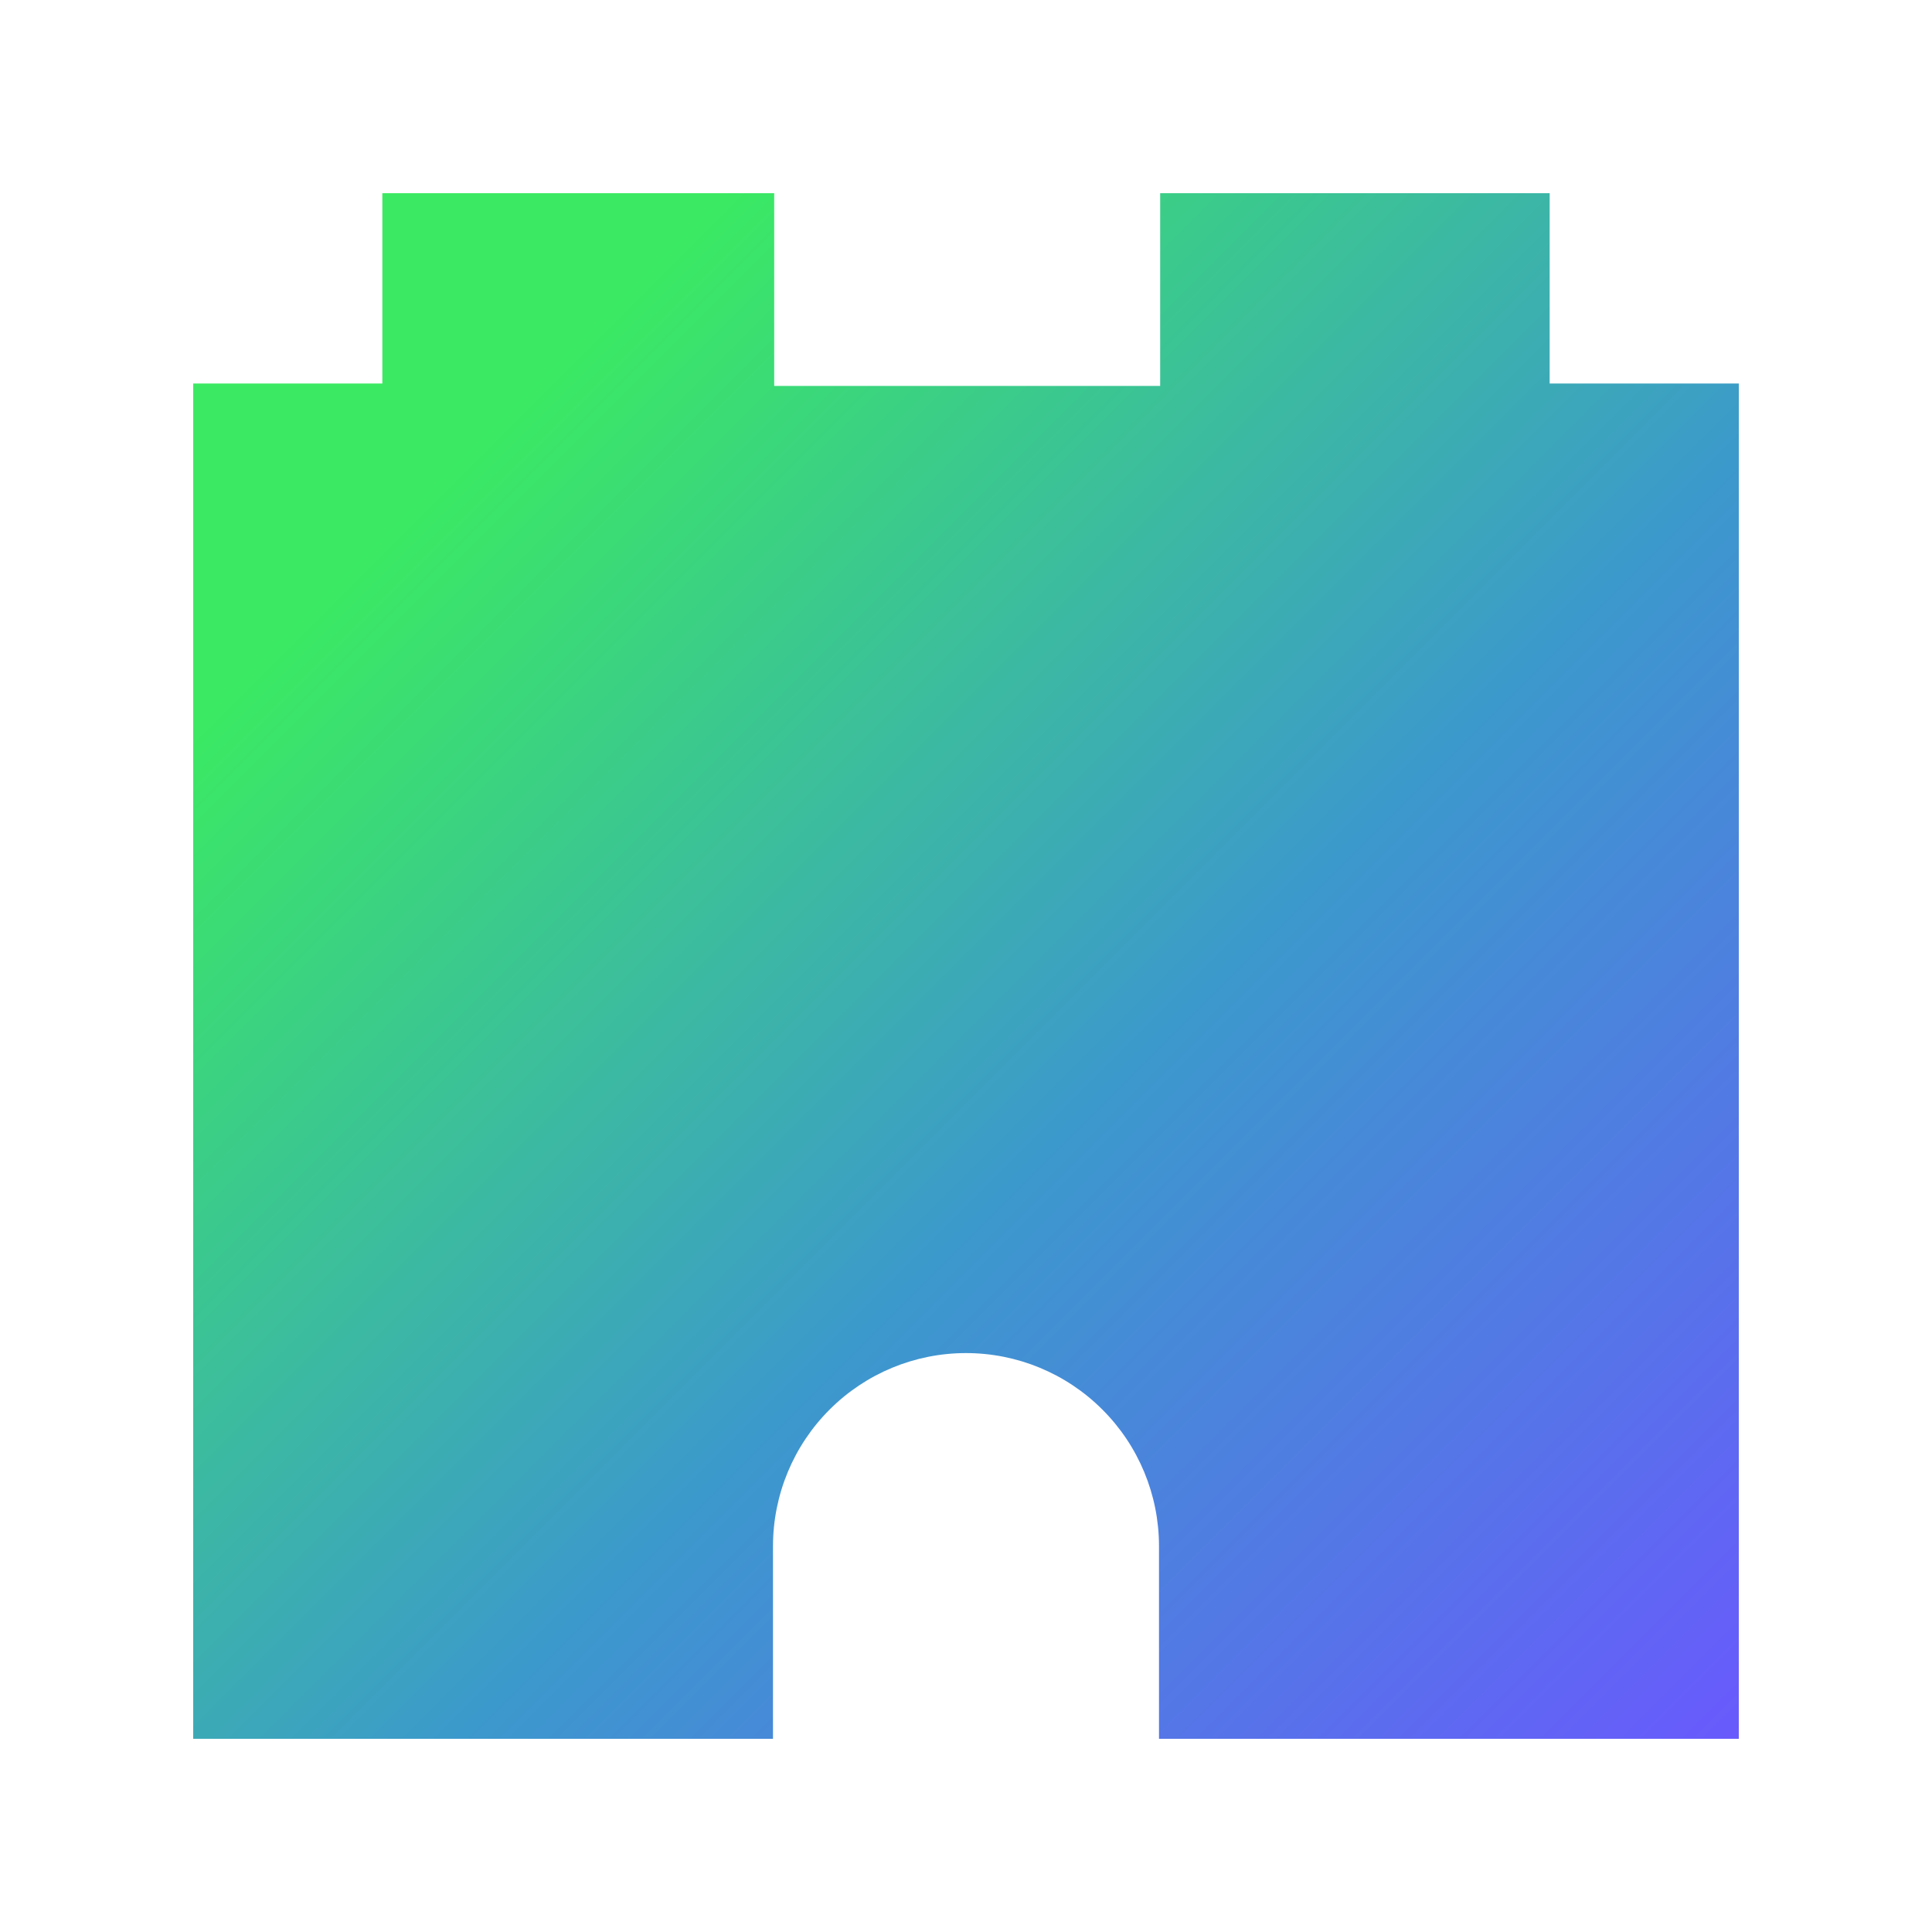
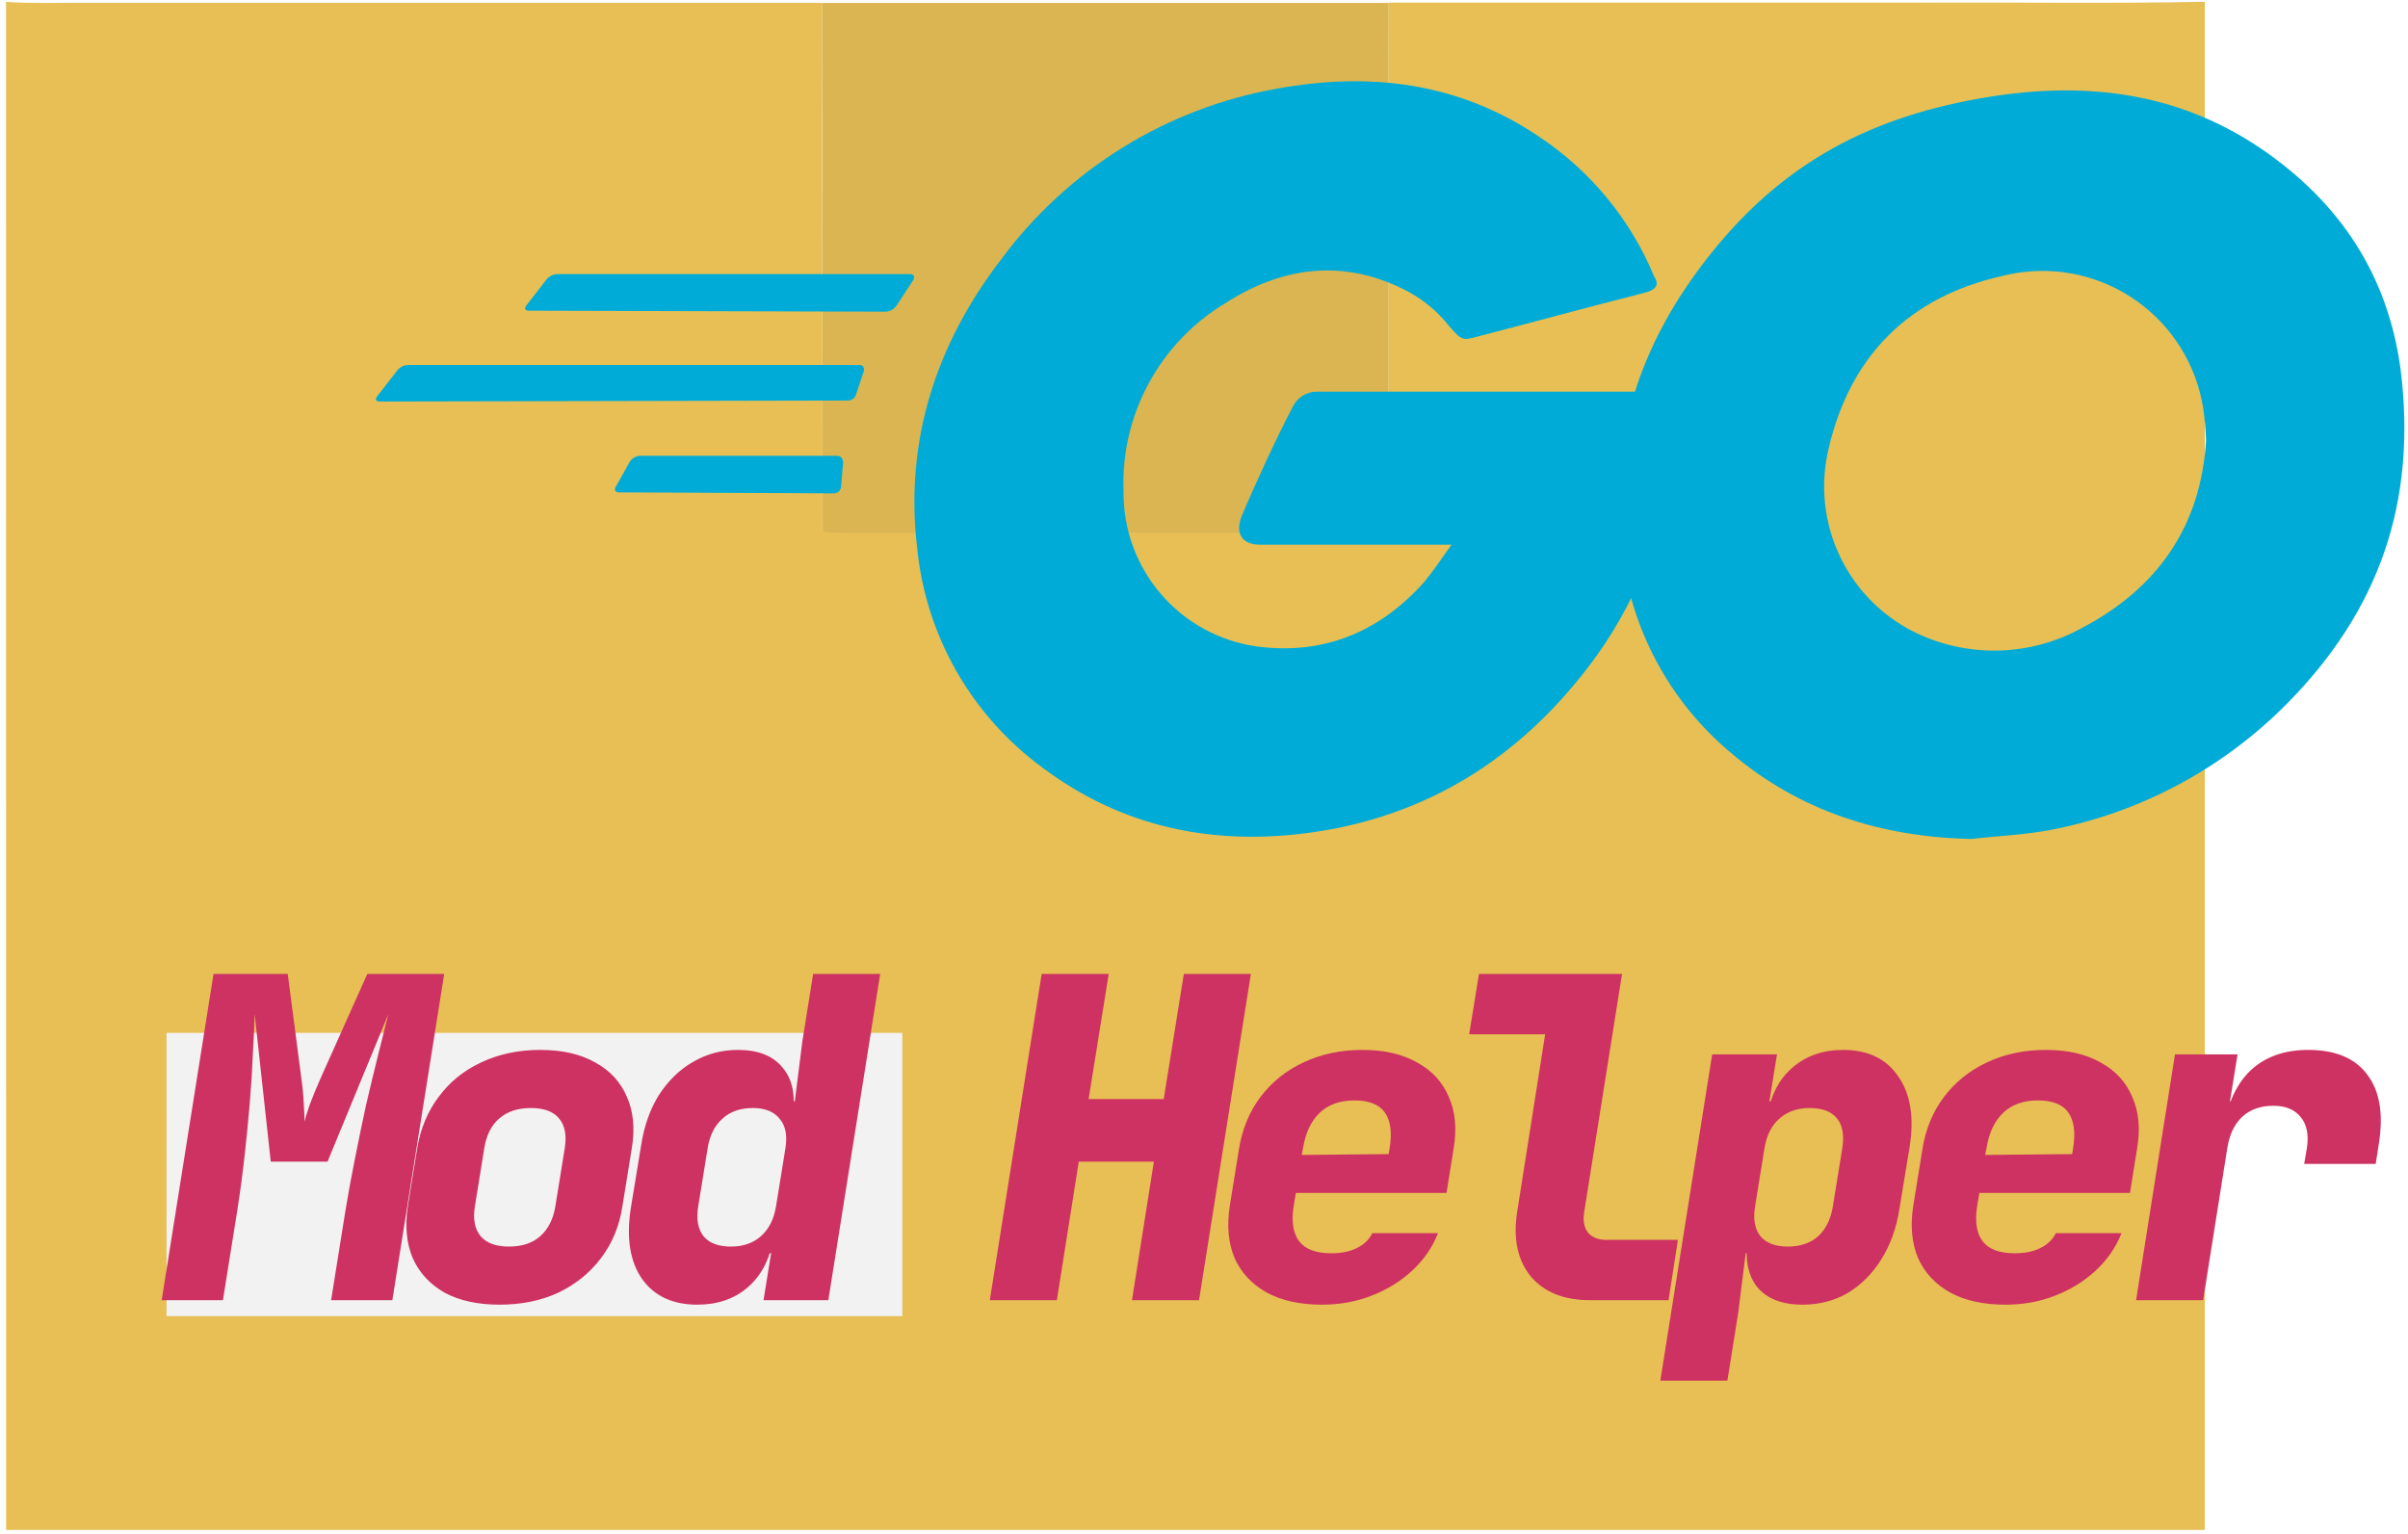
- <svg xmlns="http://www.w3.org/2000/svg" width="40" height="40" viewBox="0 0 40 40" fill="none">
-   <path d="M32.084 7.94V4H24.02V7.99H16.029V4H7.916V7.94H4V36H16.004V32.005C16.006 30.946 16.427 29.931 17.177 29.183C17.926 28.434 18.941 28.014 20 28.014C21.059 28.014 22.074 28.434 22.823 29.183C23.573 29.931 23.994 30.946 23.996 32.005V36H36V7.94H32.084Z" fill="url(#paint0_linear)" />
-   <defs>
-     <linearGradient id="paint0_linear" x1="2.942" y1="4.9" x2="37.777" y2="39.734" gradientUnits="userSpaceOnUse">
-       <stop offset="0.159" stop-color="#3BEA62" />
-       <stop offset="0.54" stop-color="#3C99CC" />
-       <stop offset="0.937" stop-color="#6B57FF" />
-     </linearGradient>
-   </defs>
+ <svg xmlns="http://www.w3.org/2000/svg" width="237" height="151" viewBox="0 0 237 151" fill="none">
+   <path d="M0.592 0.183C2.911 0.353 5.229 0.268 7.548 0.276H80.9C80.9 17.627 80.918 34.977 80.954 52.328C81.611 52.409 82.271 52.455 82.933 52.467H135.047C135.564 52.458 136.08 52.422 136.593 52.359C136.74 34.993 136.593 17.627 136.663 0.259H189.179C198.453 0.213 207.728 0.367 217.002 0.174V150.62H0.6C0.595 100.477 0.592 50.331 0.592 0.183Z" fill="#E7BF55" />
+   <path d="M80.9 0.291H136.669C136.607 17.657 136.754 35.023 136.599 52.391C136.081 52.445 135.563 52.484 135.053 52.499H82.94C82.281 52.49 81.623 52.446 80.969 52.368C80.861 34.993 80.969 17.634 80.9 0.291Z" fill="#DBB551" />
+   <path d="M16.389 101.682H88.806V129.567H16.389V101.682Z" fill="#F2F2F2" />
+   <path d="M52.071 30.587C51.683 30.587 51.584 30.393 51.78 30.1L53.821 27.475C53.953 27.321 54.117 27.198 54.301 27.113C54.486 27.029 54.687 26.987 54.89 26.988H89.59C89.978 26.988 90.077 27.279 89.881 27.572L88.231 30.102C88.115 30.259 87.97 30.391 87.803 30.491C87.636 30.591 87.451 30.657 87.259 30.686L52.071 30.587ZM37.389 39.53C37.001 39.53 36.902 39.336 37.098 39.043L39.139 36.418C39.271 36.264 39.435 36.141 39.62 36.056C39.804 35.972 40.005 35.93 40.208 35.931H84.539C84.614 35.92 84.691 35.929 84.762 35.956C84.833 35.984 84.896 36.029 84.945 36.087C84.994 36.146 85.027 36.216 85.041 36.291C85.055 36.366 85.05 36.443 85.026 36.515L84.248 38.848C84.189 39.03 84.07 39.186 83.912 39.292C83.753 39.398 83.563 39.447 83.373 39.432L37.389 39.53ZM60.913 48.473C60.525 48.473 60.426 48.182 60.622 47.889L61.979 45.459C62.086 45.294 62.229 45.156 62.397 45.054C62.566 44.953 62.755 44.892 62.951 44.875H82.396C82.784 44.875 82.98 45.166 82.98 45.556L82.786 47.889C82.774 48.066 82.699 48.232 82.573 48.358C82.448 48.483 82.282 48.558 82.105 48.57L60.913 48.473ZM161.812 28.837C155.688 30.393 151.512 31.559 145.482 33.117C144.02 33.505 143.926 33.604 142.663 32.145C141.441 30.582 139.879 29.318 138.094 28.451C131.97 25.438 126.04 26.313 120.5 29.913C117.35 31.828 114.77 34.55 113.026 37.797C111.282 41.044 110.438 44.699 110.582 48.382C110.541 52.086 111.851 55.678 114.266 58.487C116.681 61.295 120.037 63.128 123.705 63.643C130.315 64.518 135.856 62.181 140.23 57.228C141.105 56.159 141.883 54.992 142.855 53.628H124.095C122.054 53.628 121.567 52.365 122.248 50.712C123.511 47.699 125.848 42.644 127.206 40.112C127.415 39.644 127.756 39.247 128.188 38.97C128.62 38.694 129.123 38.55 129.636 38.556H165.02C164.826 41.181 164.826 43.805 164.436 46.43C163.428 53.348 160.688 59.898 156.469 65.472C149.474 74.706 140.333 80.442 128.769 81.997C119.243 83.26 110.395 81.413 102.621 75.582C99.165 73.053 96.281 69.826 94.153 66.11C92.026 62.394 90.704 58.272 90.274 54.012C89.011 43.412 92.121 33.89 98.536 25.531C105.116 16.645 114.858 10.625 125.749 8.714C134.886 7.061 143.635 8.13 151.509 13.477C156.546 16.825 160.472 21.596 162.789 27.182C163.368 28.06 162.979 28.546 161.812 28.837Z" fill="#00ACD7" />
+   <path d="M193.987 82.592C185.141 82.398 177.074 79.87 170.268 74.038C164.606 69.267 160.873 62.598 159.768 55.277C158.018 44.293 161.031 34.577 167.642 25.921C174.742 16.59 183.293 11.729 194.86 9.688C204.778 7.938 214.107 8.91 222.56 14.646C230.24 19.895 235.002 26.991 236.266 36.322C237.919 49.445 234.128 60.138 225.087 69.275C218.749 75.688 210.614 80.027 201.758 81.717C199.139 82.202 196.515 82.302 193.987 82.592ZM217.122 43.321C217.087 42.247 216.989 41.176 216.831 40.113C216.149 35.922 213.83 32.172 210.384 29.69C206.938 27.208 202.648 26.197 198.456 26.878C197.967 26.957 197.482 27.059 197.002 27.184C187.962 29.225 182.129 34.961 179.991 44.097C179.107 47.722 179.517 51.542 181.149 54.897C182.782 58.252 185.536 60.931 188.934 62.471C191.441 63.603 194.176 64.14 196.925 64.038C199.674 63.937 202.362 63.201 204.779 61.887C212.458 57.902 216.638 51.681 217.127 43.321H217.122Z" fill="#00ACD7" />
+   <path d="M15.912 128L21.016 95.88H28.32L29.64 106C29.787 107.056 29.875 107.98 29.904 108.772C29.963 109.564 29.977 110.121 29.948 110.444C30.036 110.121 30.212 109.564 30.476 108.772C30.769 107.98 31.151 107.056 31.62 106L36.152 95.88H43.72L38.616 128H32.588L33.996 119.2C34.26 117.587 34.568 115.9 34.92 114.14C35.272 112.351 35.639 110.576 36.02 108.816C36.431 107.056 36.827 105.413 37.208 103.888C37.589 102.333 37.927 100.984 38.22 99.84L32.236 114.36H26.648L25.064 99.84C25.035 100.925 24.976 102.231 24.888 103.756C24.829 105.252 24.727 106.88 24.58 108.64C24.433 110.371 24.257 112.145 24.052 113.964C23.847 115.783 23.612 117.528 23.348 119.2L21.94 128H15.912ZM49.159 128.44C47.017 128.44 45.214 128.044 43.747 127.252C42.309 126.431 41.268 125.301 40.623 123.864C40.007 122.397 39.846 120.696 40.139 118.76L41.063 113.04C41.386 111.104 42.09 109.417 43.175 107.98C44.26 106.513 45.654 105.384 47.355 104.592C49.086 103.771 51.022 103.36 53.163 103.36C55.334 103.36 57.138 103.771 58.575 104.592C60.041 105.384 61.083 106.513 61.699 107.98C62.344 109.417 62.505 111.104 62.183 113.04L61.259 118.76C60.965 120.696 60.261 122.397 59.147 123.864C58.062 125.301 56.668 126.431 54.967 127.252C53.266 128.044 51.33 128.44 49.159 128.44ZM50.083 122.72C51.373 122.72 52.4 122.383 53.163 121.708C53.955 121.004 54.453 120.021 54.659 118.76L55.583 113.04C55.788 111.749 55.597 110.767 55.011 110.092C54.453 109.417 53.529 109.08 52.239 109.08C50.977 109.08 49.951 109.417 49.159 110.092C48.367 110.767 47.868 111.749 47.663 113.04L46.739 118.76C46.533 120.021 46.724 121.004 47.311 121.708C47.898 122.383 48.822 122.72 50.083 122.72ZM68.634 128.44C66.199 128.44 64.38 127.589 63.178 125.888C62.004 124.187 61.638 121.884 62.078 118.98L63.09 112.82C63.383 110.884 63.97 109.212 64.85 107.804C65.759 106.396 66.874 105.311 68.194 104.548C69.543 103.756 71.024 103.36 72.638 103.36C74.632 103.36 76.099 103.947 77.038 105.12C78.006 106.264 78.328 107.877 78.006 109.96L76.686 108.42H78.226L78.974 102.48L80.03 95.88H86.63L81.526 128H75.146L75.894 123.38H74.354L76.114 121.84C75.791 123.923 74.955 125.551 73.606 126.724C72.286 127.868 70.628 128.44 68.634 128.44ZM71.934 122.72C73.136 122.72 74.119 122.383 74.882 121.708C75.674 121.004 76.172 120.021 76.378 118.76L77.302 113.04C77.507 111.779 77.316 110.811 76.73 110.136C76.172 109.432 75.292 109.08 74.09 109.08C72.858 109.08 71.86 109.432 71.098 110.136C70.335 110.811 69.851 111.779 69.646 113.04L68.722 118.76C68.516 120.021 68.692 121.004 69.25 121.708C69.807 122.383 70.702 122.72 71.934 122.72ZM97.419 128L102.523 95.88H109.123L107.143 108.2H114.535L116.515 95.88H123.115L118.011 128H111.411L113.567 114.36H106.175L104.019 128H97.419ZM130.094 128.44C127.953 128.44 126.149 128.044 124.682 127.252C123.215 126.431 122.159 125.301 121.514 123.864C120.898 122.397 120.737 120.696 121.03 118.76L121.954 113.04C122.277 111.104 122.981 109.417 124.066 107.98C125.181 106.513 126.589 105.384 128.29 104.592C130.021 103.771 131.957 103.36 134.098 103.36C136.239 103.36 138.029 103.771 139.466 104.592C140.933 105.384 141.974 106.513 142.59 107.98C143.235 109.417 143.397 111.104 143.074 113.04L142.37 117.44H127.542L127.322 118.76C127.087 120.285 127.278 121.444 127.894 122.236C128.51 122.999 129.551 123.38 131.018 123.38C132.045 123.38 132.895 123.204 133.57 122.852C134.274 122.5 134.773 122.016 135.066 121.4H141.534C140.977 122.808 140.126 124.04 138.982 125.096C137.838 126.152 136.503 126.973 134.978 127.56C133.482 128.147 131.854 128.44 130.094 128.44ZM136.606 114.052L136.782 112.952C137.017 111.456 136.855 110.312 136.298 109.52C135.741 108.728 134.743 108.332 133.306 108.332C131.869 108.332 130.725 108.743 129.874 109.564C129.023 110.385 128.481 111.544 128.246 113.04L128.114 113.7L137.134 113.612L136.606 114.052ZM156.521 128C153.94 128 151.989 127.223 150.669 125.668C149.378 124.084 148.924 122.001 149.305 119.42L152.077 101.82H144.597L145.565 95.88H159.645L155.905 119.42C155.788 120.212 155.92 120.857 156.301 121.356C156.712 121.825 157.313 122.06 158.105 122.06H165.145L164.221 128H156.521ZM163.412 135.92L168.516 103.8H174.896L174.148 108.42H175.688L173.928 109.96C174.25 107.877 175.072 106.264 176.392 105.12C177.741 103.947 179.413 103.36 181.408 103.36C183.842 103.36 185.646 104.225 186.82 105.956C188.022 107.657 188.404 109.945 187.964 112.82L186.952 118.98C186.658 120.887 186.057 122.559 185.148 123.996C184.268 125.404 183.168 126.504 181.848 127.296C180.528 128.059 179.046 128.44 177.404 128.44C175.409 128.44 173.928 127.868 172.96 126.724C172.021 125.551 171.713 123.923 172.036 121.84L173.356 123.38H171.816L171.068 129.32L170.012 135.92H163.412ZM175.952 122.72C177.184 122.72 178.181 122.383 178.944 121.708C179.706 121.004 180.19 120.021 180.396 118.76L181.32 113.04C181.525 111.749 181.349 110.767 180.792 110.092C180.234 109.417 179.34 109.08 178.108 109.08C176.905 109.08 175.908 109.432 175.116 110.136C174.353 110.811 173.869 111.779 173.664 113.04L172.74 118.76C172.534 120.021 172.71 121.004 173.268 121.708C173.854 122.383 174.749 122.72 175.952 122.72ZM197.363 128.44C195.221 128.44 193.417 128.044 191.951 127.252C190.484 126.431 189.428 125.301 188.783 123.864C188.167 122.397 188.005 120.696 188.299 118.76L189.223 113.04C189.545 111.104 190.249 109.417 191.335 107.98C192.449 106.513 193.857 105.384 195.559 104.592C197.289 103.771 199.225 103.36 201.367 103.36C203.508 103.36 205.297 103.771 206.735 104.592C208.201 105.384 209.243 106.513 209.859 107.98C210.504 109.417 210.665 111.104 210.343 113.04L209.639 117.44H194.811L194.591 118.76C194.356 120.285 194.547 121.444 195.163 122.236C195.779 122.999 196.82 123.38 198.287 123.38C199.313 123.38 200.164 123.204 200.839 122.852C201.543 122.5 202.041 122.016 202.335 121.4H208.803C208.245 122.808 207.395 124.04 206.251 125.096C205.107 126.152 203.772 126.973 202.247 127.56C200.751 128.147 199.123 128.44 197.363 128.44ZM203.875 114.052L204.051 112.952C204.285 111.456 204.124 110.312 203.567 109.52C203.009 108.728 202.012 108.332 200.575 108.332C199.137 108.332 197.993 108.743 197.143 109.564C196.292 110.385 195.749 111.544 195.515 113.04L195.383 113.7L204.403 113.612L203.875 114.052ZM210.237 128L214.065 103.8H220.225L219.477 108.42H221.149L218.817 111.236C219.228 108.625 220.137 106.66 221.545 105.34C222.983 104.02 224.86 103.36 227.177 103.36C229.847 103.36 231.783 104.167 232.985 105.78C234.217 107.393 234.599 109.667 234.129 112.6L233.821 114.58H226.781L227.045 113.04C227.251 111.72 227.045 110.693 226.429 109.96C225.843 109.227 224.948 108.86 223.745 108.86C222.484 108.86 221.457 109.227 220.665 109.96C219.903 110.693 219.419 111.72 219.213 113.04L216.837 128H210.237Z" fill="#CE3262" />
</svg>
